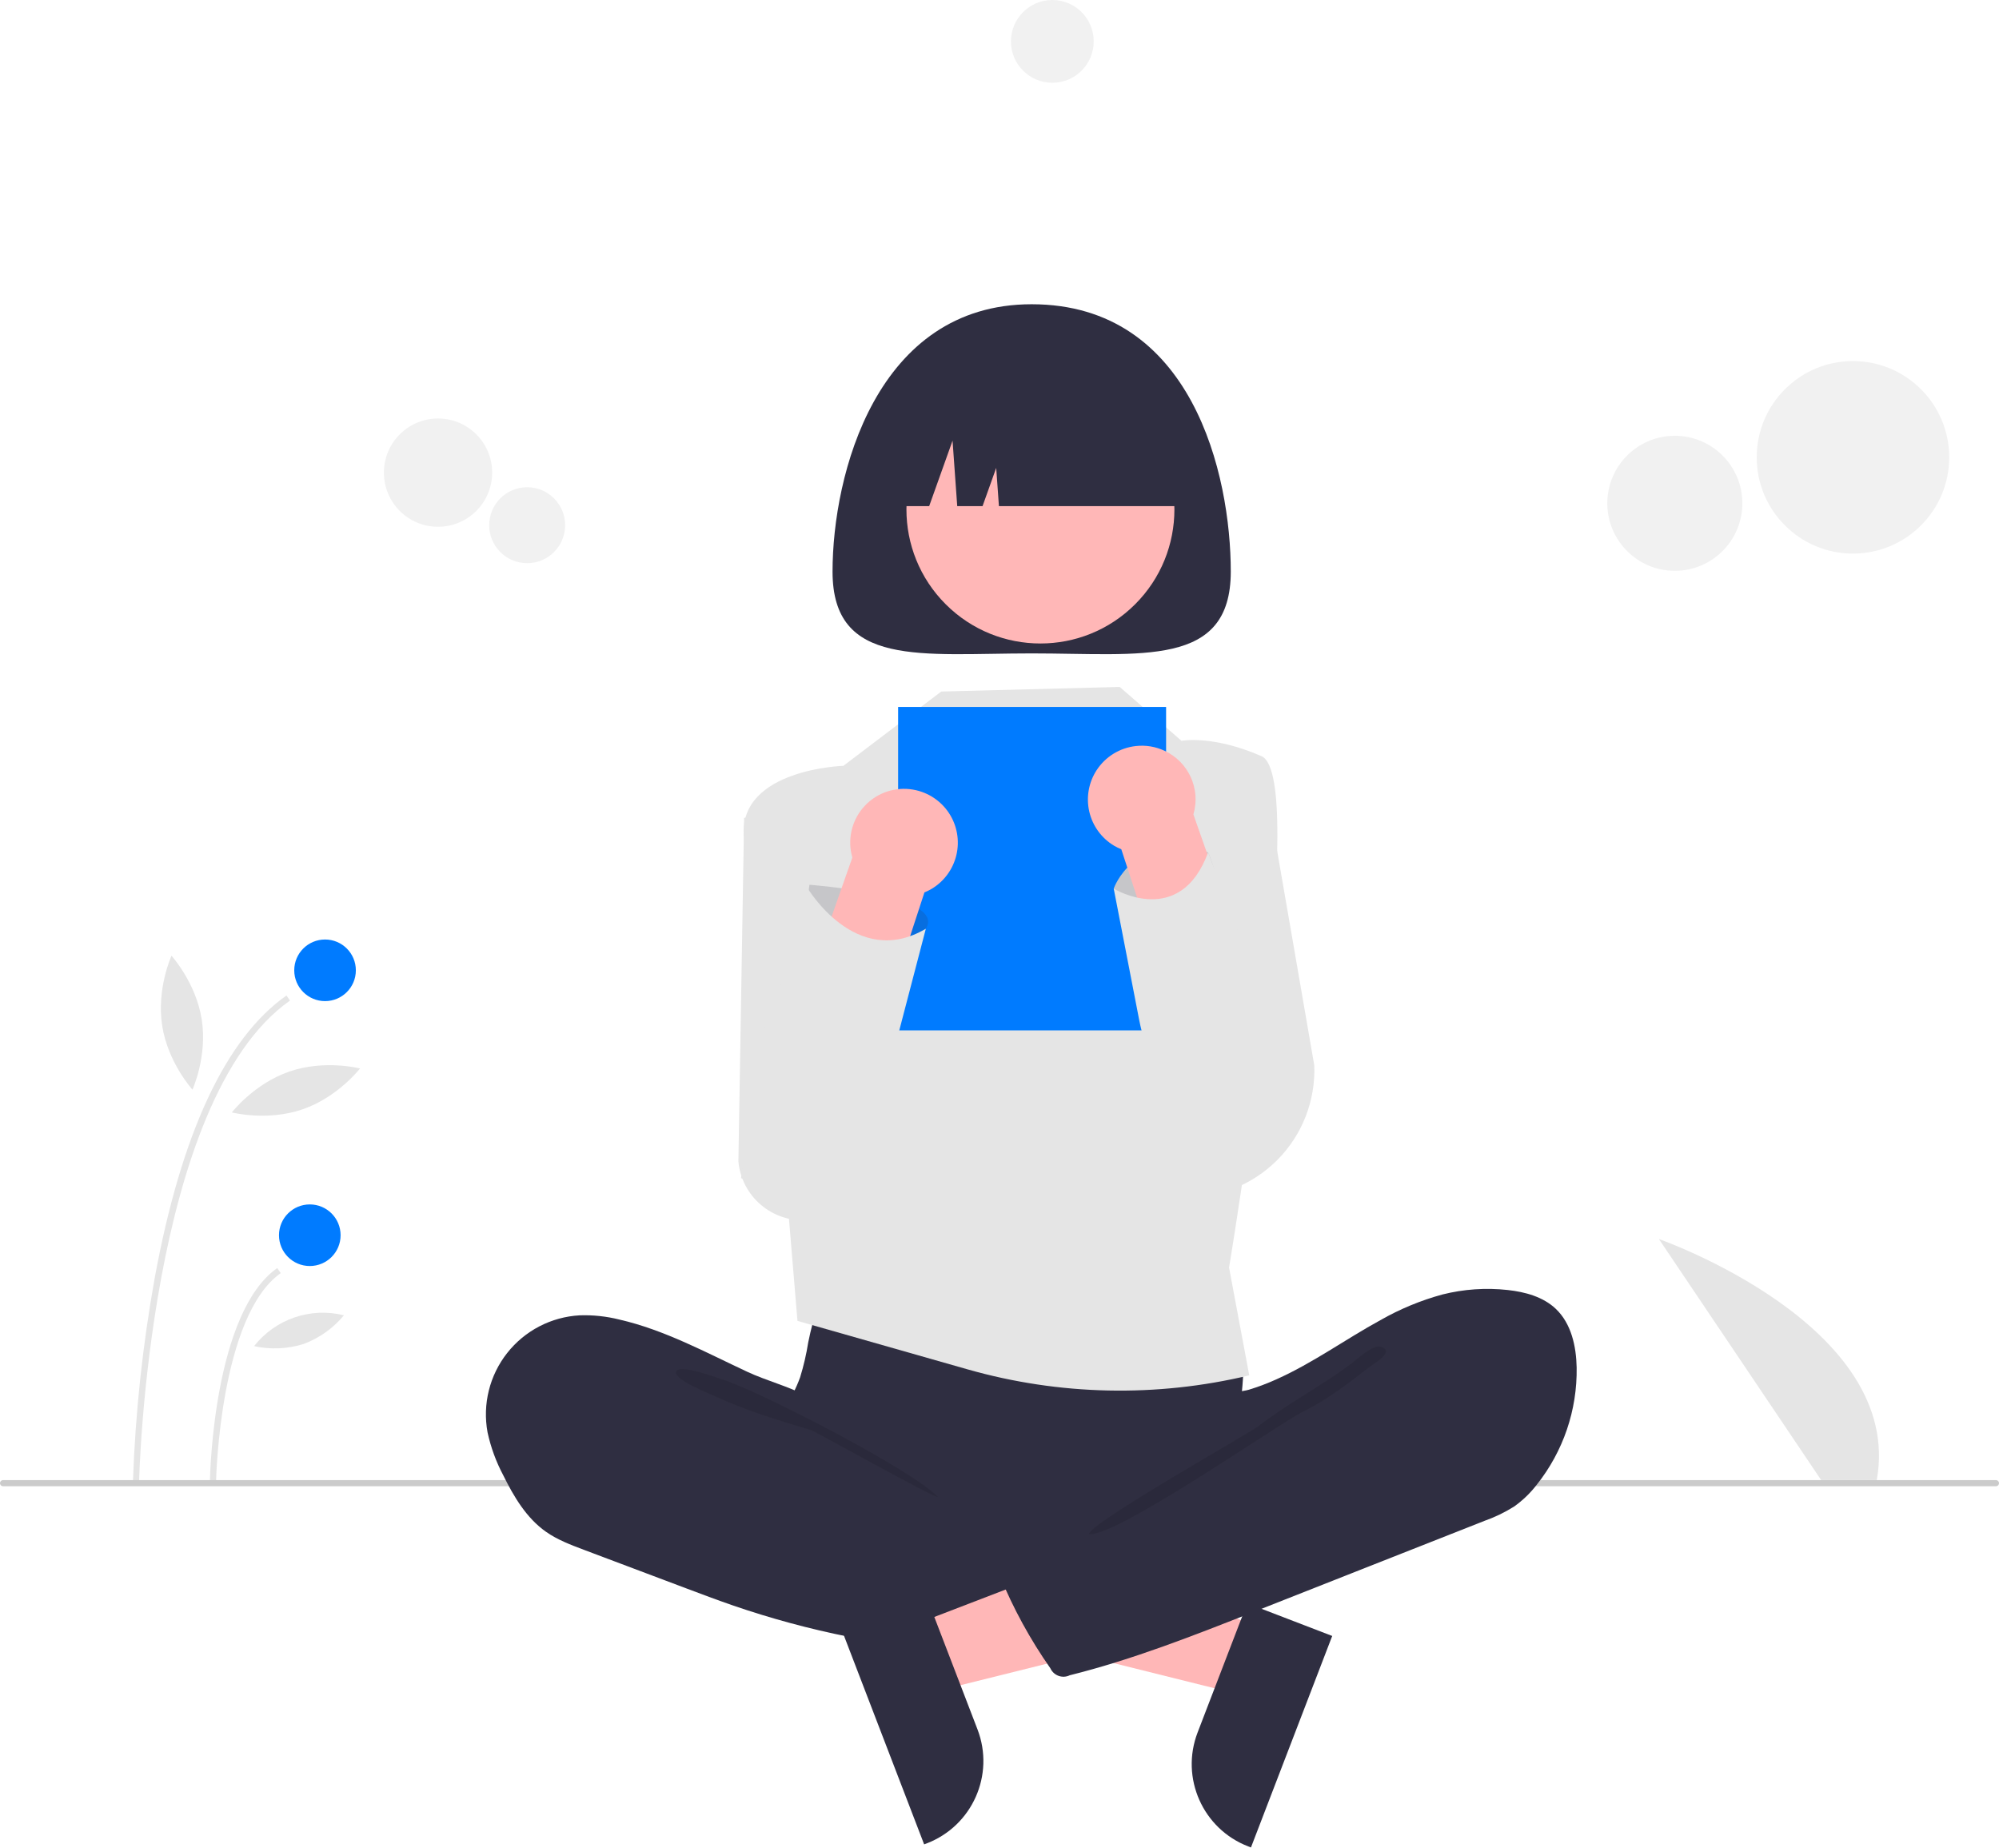
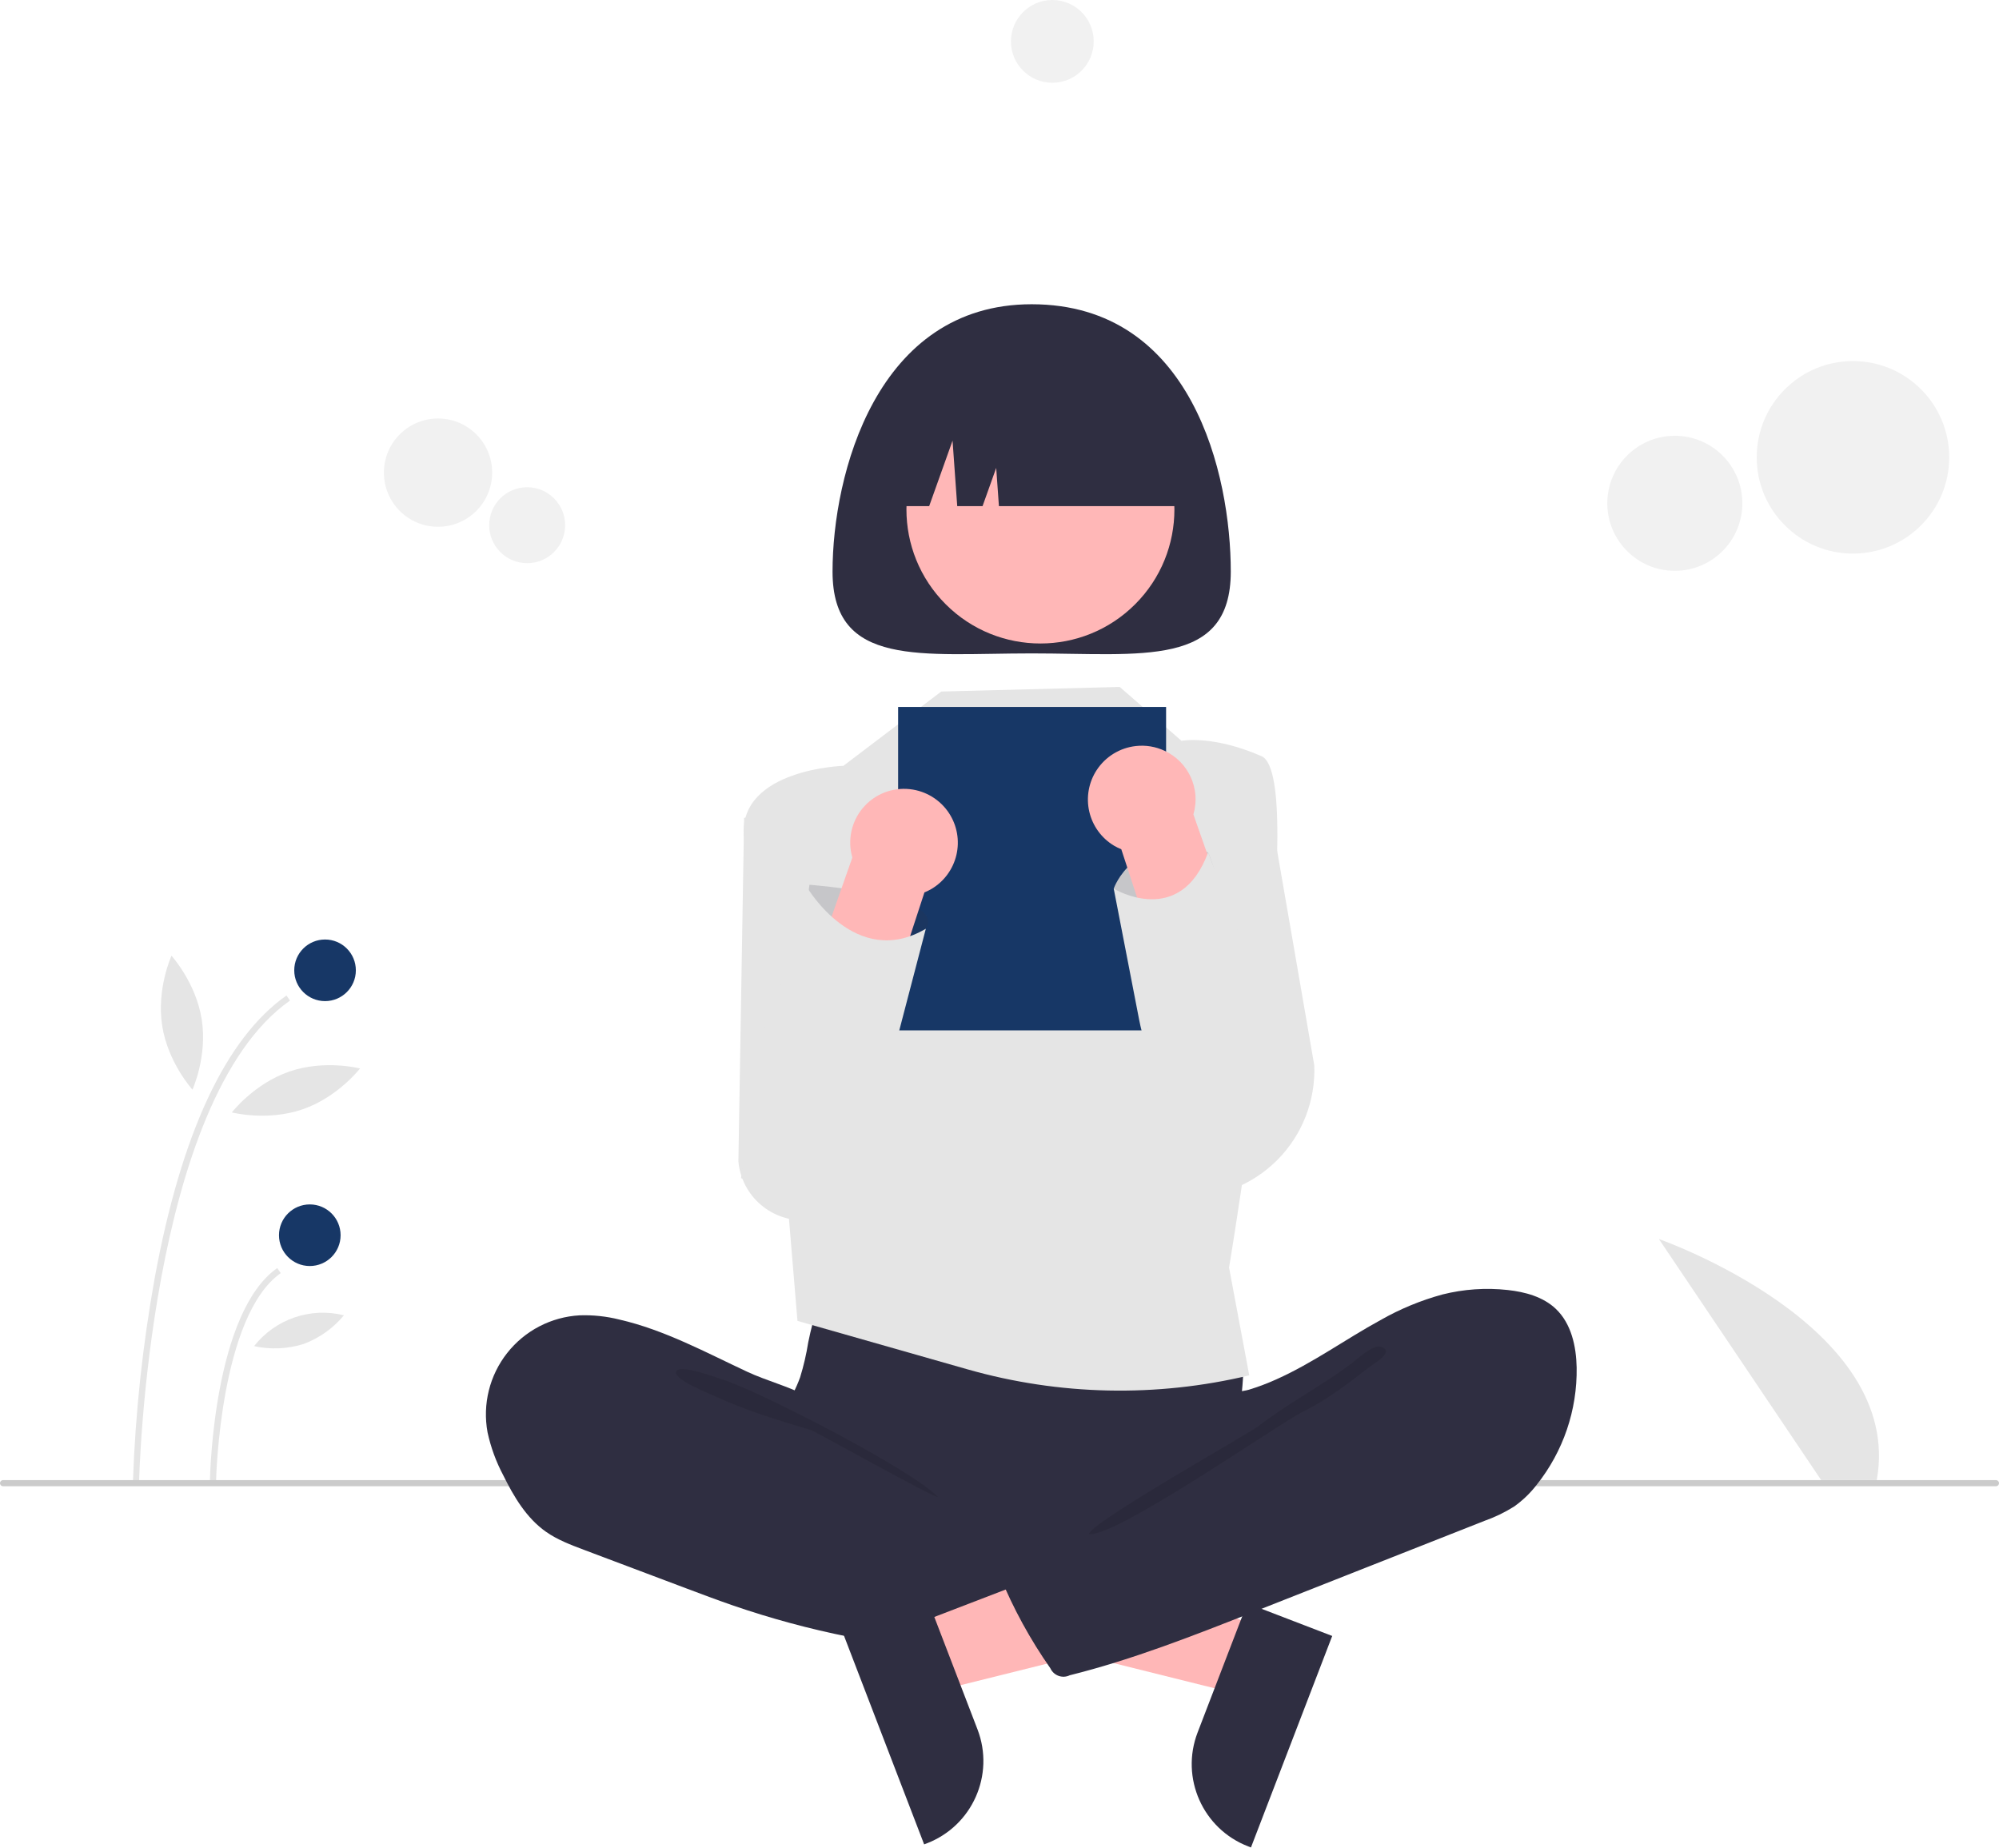
<svg xmlns="http://www.w3.org/2000/svg" id="a606ce14-7cf3-4e8b-a3fa-cb9b0e3d5e37" data-name="Layer 1" width="649" height="599.759" viewBox="0 0 649 599.759">
  <path d="M866.77,630.622l-52.683-78.255s79.785,27.853,70.73,78.255Z" transform="translate(-275.5 -150.1205)" fill="#e5e5e5" />
  <path d="M320.662,631.142l-2-.039a463.832,463.832,0,0,1,7.1-66.287c8.648-46.881,23.029-77.67,42.743-91.512l1.148,1.637C323.602,507.274,320.686,629.906,320.662,631.142Z" transform="translate(-275.5 -150.1205)" fill="#e5e5e5" />
  <path d="M345.662,630.663l-2-.039c.043-2.215,1.293-54.414,21.843-68.842l1.148,1.637C346.933,577.265,345.672,630.131,345.662,630.663Z" transform="translate(-275.5 -150.1205)" fill="#e5e5e5" />
-   <circle cx="105.531" cy="315.002" r="10" fill="#007bff" />
-   <circle cx="100.579" cy="401.002" r="10" fill="#007bff" />
+   <circle cx="105.531" cy="315.002" r="10" fill="#173766" />
+   <circle cx="100.579" cy="401.002" r="10" fill="#173766" />
  <path d="M341.001,481.117c1.879,12.004-3.019,22.741-3.019,22.741s-7.945-8.726-9.825-20.73,3.019-22.741,3.019-22.741S339.122,469.113,341.001,481.117Z" transform="translate(-275.5 -150.1205)" fill="#e5e5e5" />
  <path d="M373.688,510.27c-11.493,3.942-22.919.99-22.919.99s7.208-9.344,18.701-13.286,22.919-.99,22.919-.99S385.181,506.328,373.688,510.27Z" transform="translate(-275.5 -150.1205)" fill="#e5e5e5" />
  <path d="M374.058,586.432a31.135,31.135,0,0,1-16.064.694,28.374,28.374,0,0,1,29.172-10.006A31.134,31.134,0,0,1,374.058,586.432Z" transform="translate(-275.5 -150.1205)" fill="#e5e5e5" />
  <path d="M923.5,632.622h-647a1,1,0,0,1,0-2h647a1,1,0,0,1,0,2Z" transform="translate(-275.5 -150.1205)" fill="#cbcbcb" />
  <polygon points="409.792 528.602 401.611 549.895 315.587 528.472 327.661 497.045 409.792 528.602" fill="#ffb7b7" />
  <path d="M708.019,681.221l-26.379,68.658-.868-.334a28.63,28.63,0,0,1-16.457-36.99l.001-.002,16.112-41.934Z" transform="translate(-275.5 -150.1205)" fill="#2f2e41" />
  <path d="M554.575,412.112l-37.488,3.51-1.86,111.542A20.996,20.996,0,0,0,537.58,546.211l23.768-1.637Z" transform="translate(-275.5 -150.1205)" fill="#e5e5e5" />
  <path d="M686.737,406.622l-25.651-.33L659.567,538.828h0a41.281,41.281,0,0,0,42.627-42.854Z" transform="translate(-275.5 -150.1205)" fill="#e5e5e5" />
  <path d="M537.901,585.912a81.594,81.594,0,0,1-2.639,11.359c-1.294,3.64-3.293,7.006-4.476,10.683-3.772,11.721,1.457,24.79,9.81,33.838a55.217,55.217,0,0,0,26.921,15.986c7.535,1.895,15.37,2.168,23.135,2.431,21.503.729,43.559,1.382,63.934-5.529a111.085,111.085,0,0,0,18.575-8.438,13.907,13.907,0,0,0,4.82-3.795c1.554-2.212,1.753-5.082,1.739-7.785-.046-9.116-1.894-18.185-1.455-27.29.243-5.043,1.187-10.083.722-15.11a27.876,27.876,0,0,0-21.304-24.012c-5.78-1.241-11.775-.565-17.66.001a450.255,450.255,0,0,1-45.96,2.055c-15.679-.1-31.26-2.493-46.861-2.743-4.614-.074-4.52,1.348-5.989,5.813A108.766,108.766,0,0,0,537.901,585.912Z" transform="translate(-275.5 -150.1205)" fill="#2f2e41" />
  <path d="M476.592,578.503a46.392,46.392,0,0,0-12.905-1.372,32.208,32.208,0,0,0-29.902,37.969,54.098,54.098,0,0,0,5.114,13.973c3.422,6.945,7.527,13.875,13.863,18.325,3.706,2.604,7.996,4.227,12.234,5.824l33.369,12.571c4.909,1.849,9.819,3.699,14.776,5.414a289.018,289.018,0,0,0,77.177,15.343c8.012.477,16.146.61,23.963-1.214,1.855-.433,3.834-1.078,4.908-2.651a8.405,8.405,0,0,0,1.096-3.622l2.053-14.375c.289-2.024.567-4.154-.174-6.06-.941-2.416-3.298-3.936-5.547-5.227-21.938-12.6-47.552-19.551-66.017-36.844-4.347-4.071-7.985-10.524-13.266-13.289-5.989-3.136-13.043-4.926-19.233-7.815C504.566,589.134,491.26,581.875,476.592,578.503Z" transform="translate(-275.5 -150.1205)" fill="#2f2e41" />
  <path d="M509.906,597.882c11.794,3.696,61.591,29.3,70.126,38.24-1.144.412-39.961-21.341-41.126-21.691-10.588-3.178-21.234-6.376-31.288-11.026-2.023-.935-13.141-5.333-12.637-7.885C495.548,592.64,507.812,597.226,509.906,597.882Z" transform="translate(-275.5 -150.1205)" opacity="0.1" style="isolation:isolate" />
  <path d="M581.087,374.622l-31.756,24.112s-33.509,1.048-32.376,22.468,14.543,122.838,14.543,122.838l2.91,34.895,55.193,15.726a180.588,180.588,0,0,0,91.486,1.961l0,0-6.559-35.008s26.559-158.992,10.559-165.992-26-5-26-5l-20.055-17.5Z" transform="translate(-275.5 -150.1205)" fill="#e5e5e5" />
  <path d="M675.087,335.676c0,31.301-28.943,26.567-64.646,26.567s-64.646,4.734-64.646-26.567,14.138-86.785,64.646-86.785C662.689,248.891,675.087,304.375,675.087,335.676Z" transform="translate(-275.5 -150.1205)" fill="#2f2e41" />
  <circle cx="613.286" cy="315.524" r="43.5" transform="translate(-318.9819 375.953) rotate(-45)" fill="#ffb7b7" />
  <path d="M559.964,314.422v0h17.205l7.59-21.253,1.518,21.253h8.223l4.428-12.398.886,12.398H660.918v0a46.049,46.049,0,0,0-46.049-46.049h-8.856A46.049,46.049,0,0,0,559.964,314.422Z" transform="translate(-275.5 -150.1205)" fill="#2f2e41" />
-   <rect x="291.587" y="229.502" width="87" height="105" fill="#007bff" />
+   <rect x="291.587" y="229.502" width="87" height="105" fill="#173766" />
  <polygon points="296.381 527.602 304.563 548.895 390.587 527.472 378.512 496.045 296.381 527.602" fill="#ffb7b7" />
  <path d="M576.747,669.62l16.112,41.934.001.002A28.63,28.63,0,0,1,576.402,748.546l-.868.334-26.379-68.658Z" transform="translate(-275.5 -150.1205)" fill="#2f2e41" />
  <path d="M743.835,570.353a60.059,60.059,0,0,1,21.157-1.446c5.656.623,11.484,2.197,15.613,6.112,5.026,4.765,6.641,12.134,6.776,19.059a59.543,59.543,0,0,1-12.942,38.027,34.505,34.505,0,0,1-7.399,7.123,48.702,48.702,0,0,1-9.627,4.639L682.685,673.342c-19.659,7.754-39.388,15.531-59.893,20.643a4.668,4.668,0,0,1-6.233-2.174q-.025-.051-.048-.103a154.818,154.818,0,0,1-16.378-29.96,2.019,2.019,0,0,1,.892-3.183l52.856-30.369c3.786-2.175,7.614-4.382,10.758-7.412a26.708,26.708,0,0,0,5.523-7.689c1.096-2.288,1.198-7.689,2.597-9.38,1.37-1.656,6.057-1.788,8.222-2.44a74.602,74.602,0,0,0,8.951-3.384c11.823-5.289,22.352-12.975,33.686-19.168A86.432,86.432,0,0,1,743.835,570.353Z" transform="translate(-275.5 -150.1205)" fill="#2f2e41" />
  <path d="M713.87,593.032c-9.081,6.82-20.839,13.09-29.839,20.09-3.072,2.389-54.276,31.177-55,35,8.396,1.415,61.883-36.003,69.536-39.737s14.436-8.999,21.158-14.225c1.713-1.332,8.973-5.336,4.055-6.824C721.011,586.498,715.915,591.669,713.87,593.032Z" transform="translate(-275.5 -150.1205)" opacity="0.1" style="isolation:isolate" />
  <circle cx="601.587" cy="148.467" r="31.248" fill="#f1f1f1" style="isolation:isolate" />
  <circle cx="543.755" cy="163.392" r="21.92" fill="#f1f1f1" style="isolation:isolate" />
  <circle cx="142.213" cy="153.437" r="17.576" fill="#f1f1f1" style="isolation:isolate" />
  <circle cx="171.15" cy="170.502" r="12.329" fill="#f1f1f1" style="isolation:isolate" />
  <circle cx="341.654" cy="13.435" r="13.435" fill="#f1f1f1" style="isolation:isolate" />
  <path d="M537.087,446.622l1.201-9.27s44.799,3.27,37.799,14.27-24,12-24,12Z" transform="translate(-275.5 -150.1205)" fill="#2f2e41" opacity="0.17" />
  <path d="M570.903,406.315a17.49,17.49,0,0,1,12.725,7.813h0a17.474,17.474,0,0,1-5.683,24.563,16.846,16.846,0,0,1-2.316,1.138l-27.536,84.228a13.989,13.989,0,1,1-25.156-12.247l29.284-83.293A17.455,17.455,0,0,1,570.903,406.315Z" transform="translate(-275.5 -150.1205)" fill="#ffb7b7" />
  <path d="M537.498,438.142s15.778,26.957,38.589,13.48l-22.107,84.598h-18.626l-19.268-3.598,5.395-34.953Z" transform="translate(-275.5 -150.1205)" fill="#e5e5e5" />
  <path d="M650.157,456.567l-13.071-17.945s6.282-18.613,30.641-11.806C667.728,426.816,683.228,461.512,650.157,456.567Z" transform="translate(-275.5 -150.1205)" fill="#e5e5e5" />
  <path d="M650.157,456.567l-13.071-17.945s6.282-18.613,30.641-11.806C667.728,426.816,683.228,461.512,650.157,456.567Z" transform="translate(-275.5 -150.1205)" fill="#2f2e41" opacity="0.17" />
  <path d="M653.618,393.871a17.359,17.359,0,0,1,9.334,20.647l29.284,83.293a13.989,13.989,0,1,1-25.156,12.247L639.544,425.829a16.846,16.846,0,0,1-2.316-1.138,17.474,17.474,0,0,1-5.683-24.563h0a17.49,17.49,0,0,1,12.725-7.813A17.276,17.276,0,0,1,653.618,393.871Z" transform="translate(-275.5 -150.1205)" fill="#ffb7b7" />
  <path d="M637.087,438.622s21.566,13.085,30.641-11.806L698.116,506.83l-9.03,15.792-1.306.109A33.397,33.397,0,0,1,659.197,510.645l0,0a66.344,66.344,0,0,1-13.86-29.475Z" transform="translate(-275.5 -150.1205)" fill="#e5e5e5" />
</svg>
